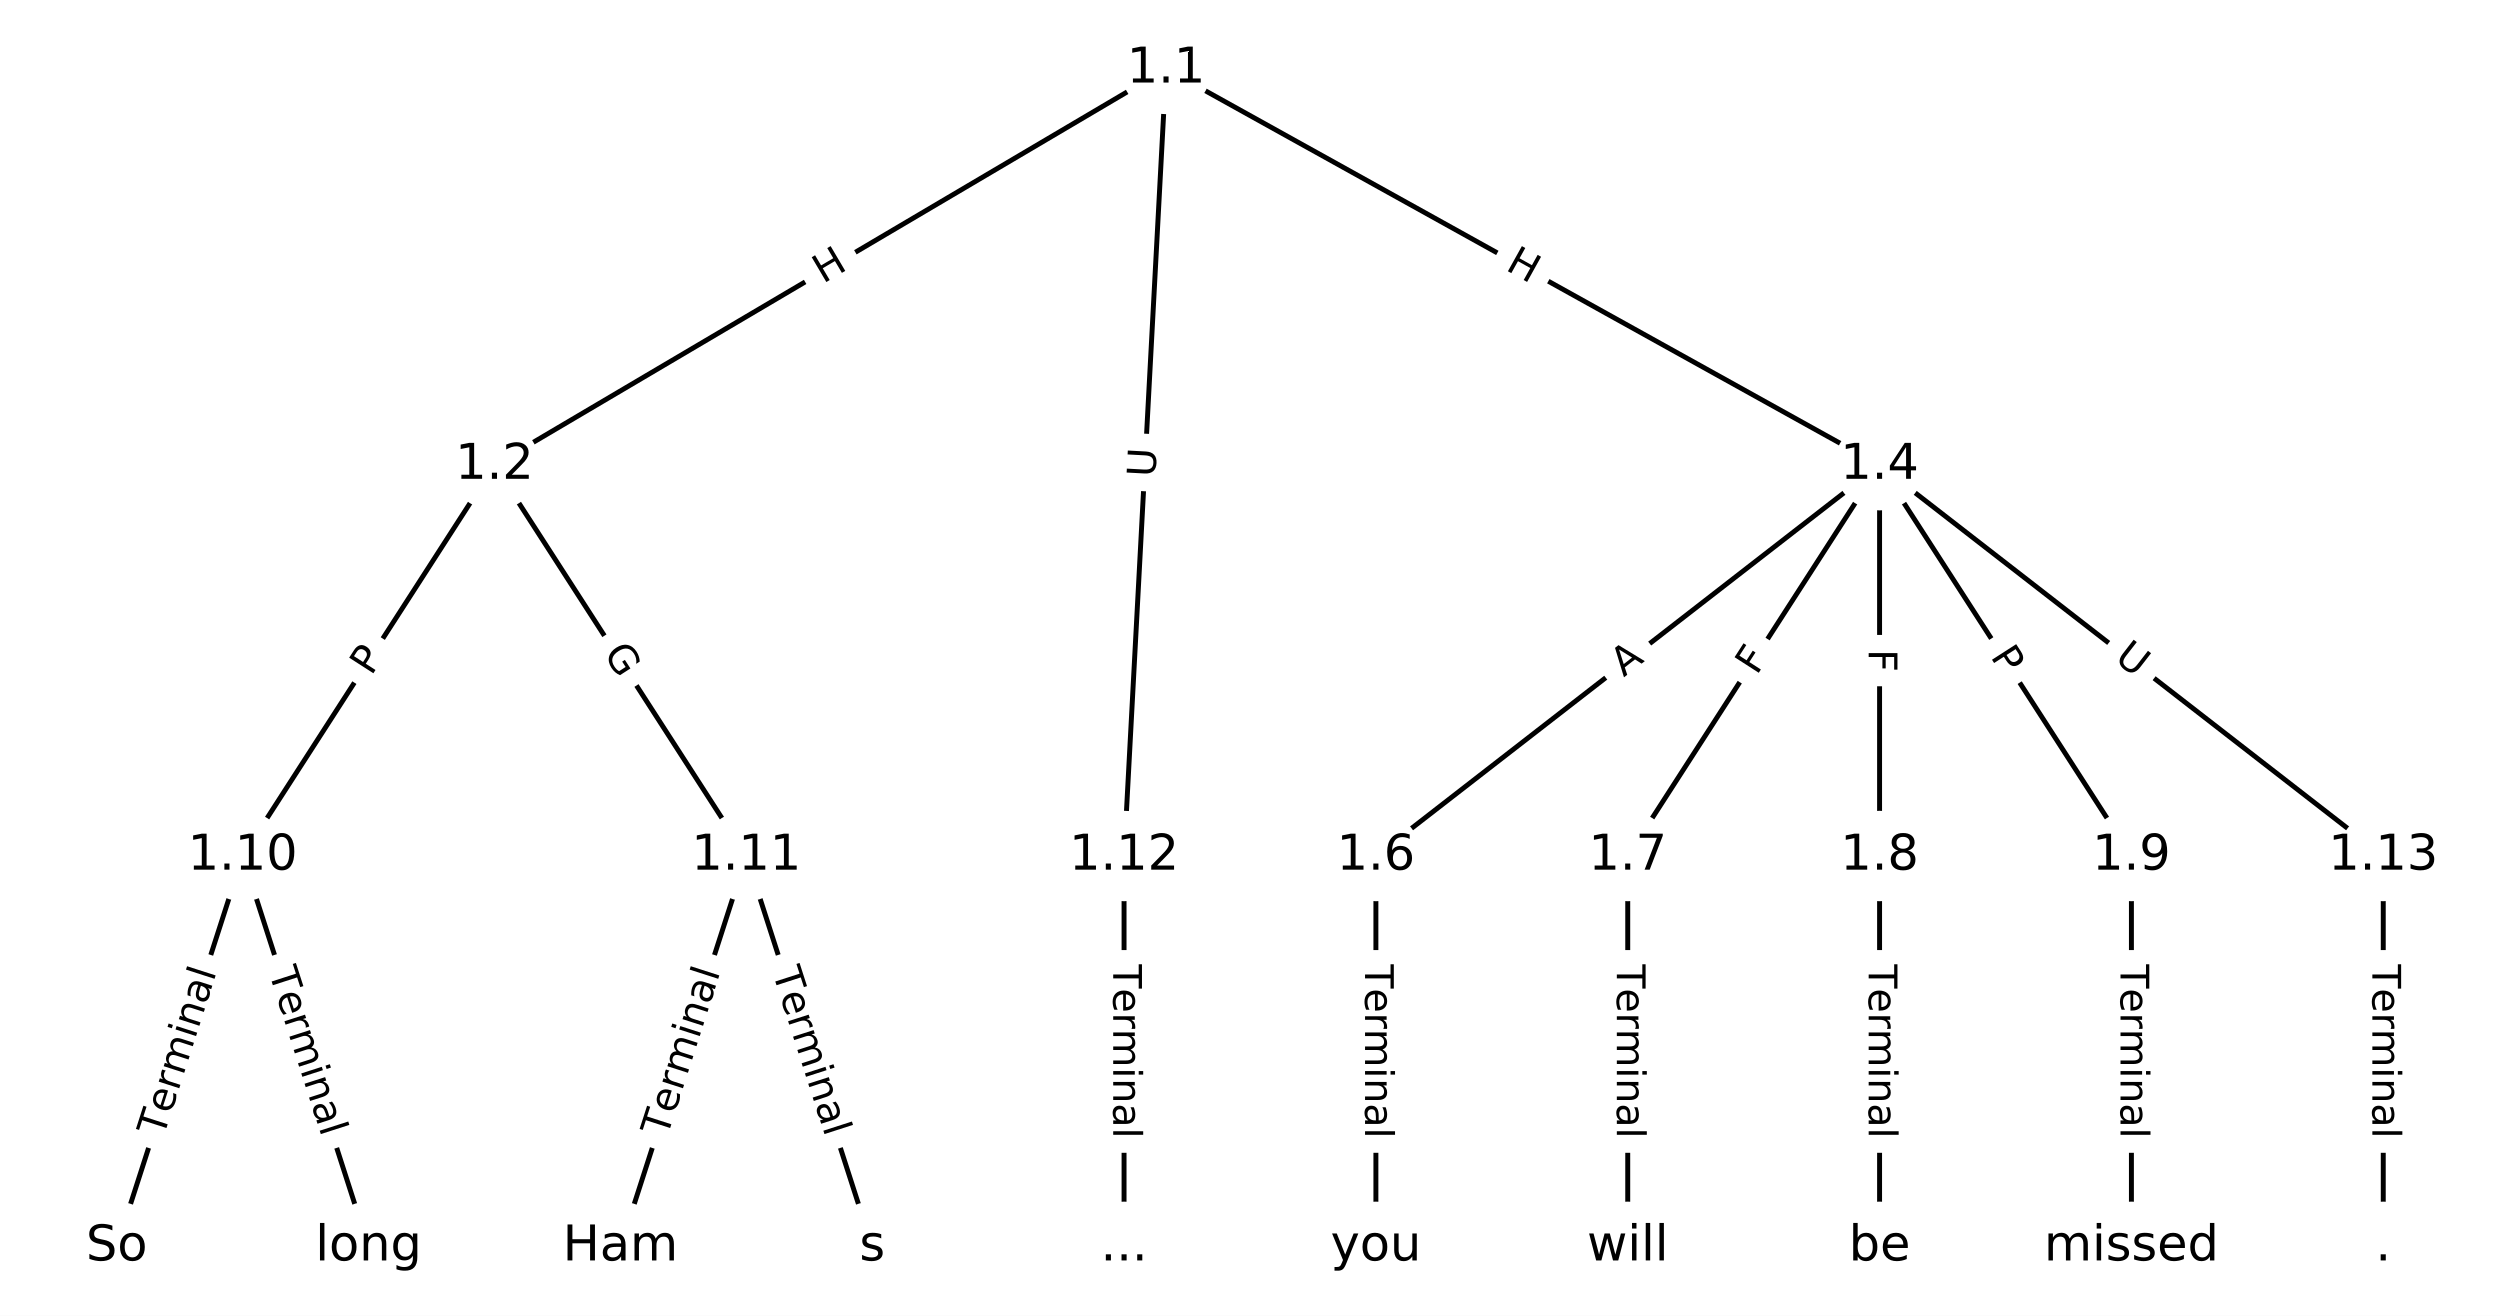
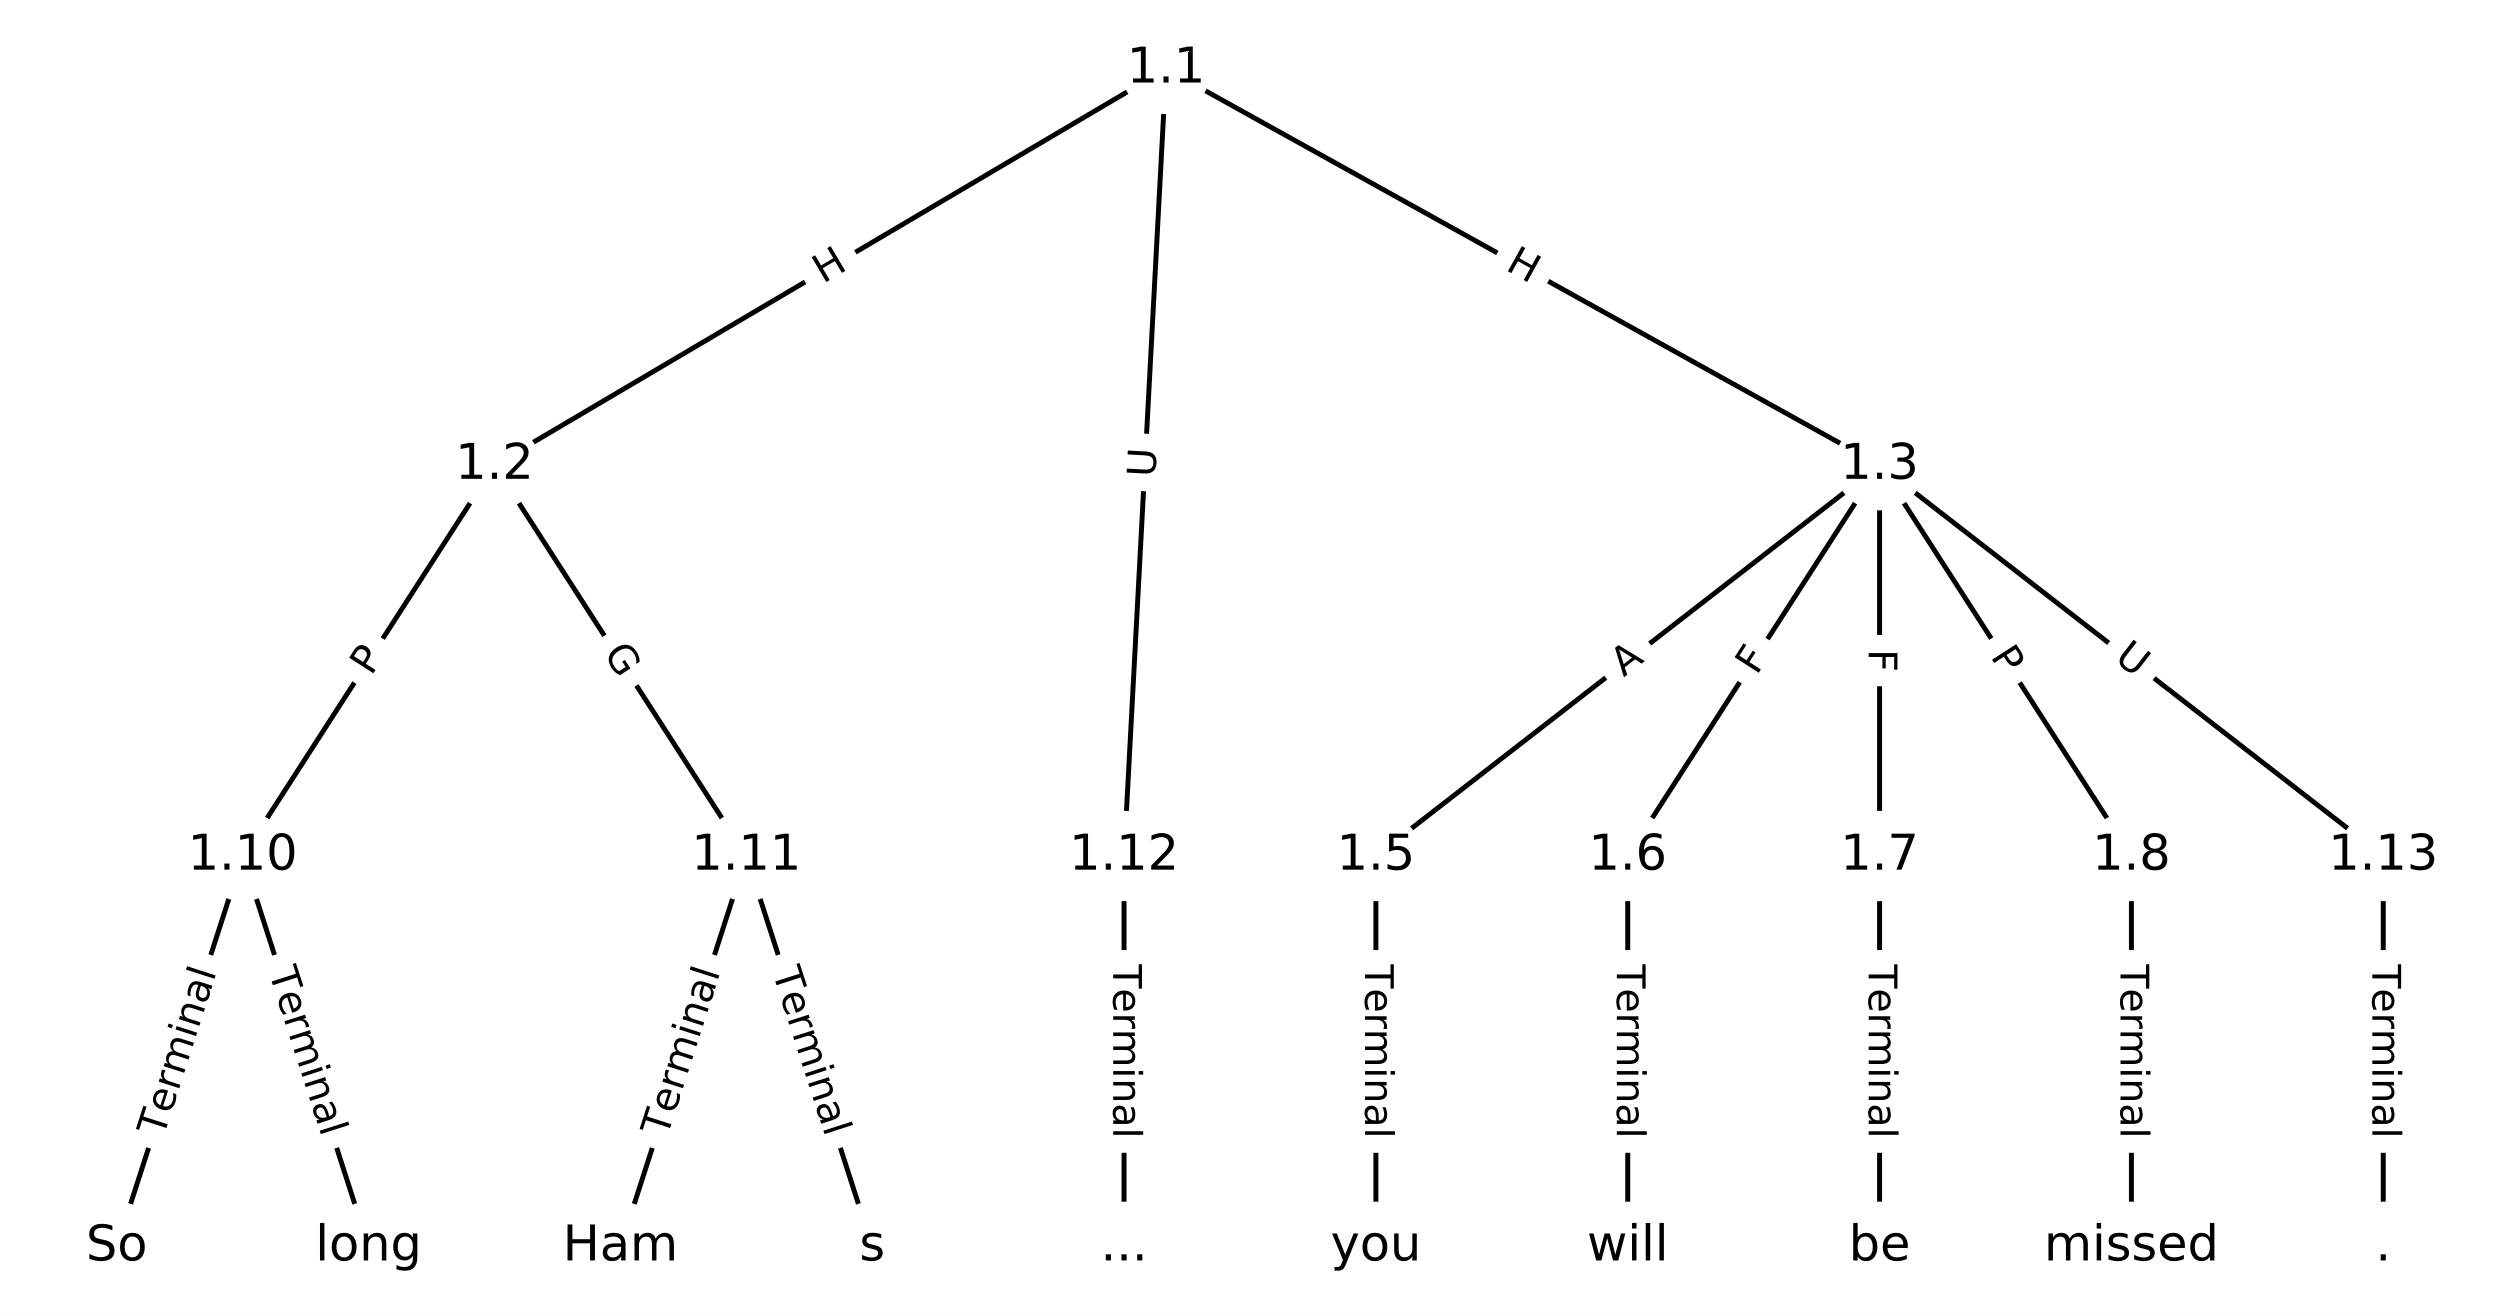
<svg xmlns="http://www.w3.org/2000/svg" xmlns:xlink="http://www.w3.org/1999/xlink" width="506.67pt" height="266.67pt" version="1.1" viewBox="0 0 506.67 266.67">
  <defs>
    <style type="text/css">*{stroke-linecap:butt;stroke-linejoin:round;}</style>
  </defs>
  <path d="m0 266.67h506.67v-266.67h-506.67z" fill="#fff" />
  <g fill="none" stroke="#000">
    <path d="m236.32 13.973-136.1 80.308" clip-path="url(#a)" />
    <path d="m236.32 13.973 144.61 80.308" clip-path="url(#a)" />
    <path d="m236.32 13.973-8.507 159.51" clip-path="url(#a)" />
    <path d="m100.22 94.281-51.039 79.206" clip-path="url(#a)" />
    <path d="m100.22 94.281 51.039 79.206" clip-path="url(#a)" />
    <path d="m380.93 94.281-102.08 79.206" clip-path="url(#a)" />
    <path d="m380.93 94.281-51.039 79.206" clip-path="url(#a)" />
    <path d="m380.93 94.281v79.206" clip-path="url(#a)" />
    <path d="m380.93 94.281 51.039 79.206" clip-path="url(#a)" />
    <path d="m380.93 94.281 102.08 79.206" clip-path="url(#a)" />
    <path d="m278.85 173.49v79.206" clip-path="url(#a)" />
    <path d="m329.89 173.49v79.206" clip-path="url(#a)" />
    <path d="m380.93 173.49v79.206" clip-path="url(#a)" />
    <path d="m431.97 173.49v79.206" clip-path="url(#a)" />
    <path d="m49.178 173.49-25.519 79.206" clip-path="url(#a)" />
    <path d="m49.178 173.49 25.519 79.206" clip-path="url(#a)" />
    <path d="m151.26 173.49-25.519 79.206" clip-path="url(#a)" />
    <path d="m151.26 173.49 25.519 79.206" clip-path="url(#a)" />
    <path d="m227.81 173.49v79.206" clip-path="url(#a)" />
    <path d="m483.01 173.49v79.206" clip-path="url(#a)" />
  </g>
  <path d="m168.86 61.057 5.181-3.057q2.067-1.22 0.847-3.287l-3.935-6.668q-1.22-2.067-3.287-0.847l-5.181 3.057q-2.067 1.22-0.847 3.287l3.935 6.668q1.22 2.067 3.287 0.847z" clip-path="url(#a)" fill="#fff" stroke="#fff" />
  <g clip-path="url(#a)">
    <defs>
      <path id="m" d="m9.812 72.906h9.859v-29.891h35.844v29.891h9.859v-72.906h-9.859v34.719h-35.844v-34.719h-9.859z" />
    </defs>
    <g transform="translate(166.8 57.557) rotate(-30.543) scale(.08 -.08)">
      <use xlink:href="#m" />
    </g>
  </g>
  <path d="m302.95 58.149 5.26 2.921q2.098 1.165 3.263-0.933l3.759-6.769q1.165-2.098-0.933-3.263l-5.26-2.921q-2.098-1.165-3.263 0.933l-3.759 6.769q-1.165 2.098 0.933 3.263z" clip-path="url(#a)" fill="#fff" stroke="#fff" />
  <g clip-path="url(#a)">
    <g transform="translate(304.92 54.597) rotate(29.045) scale(.08 -.08)">
      <use xlink:href="#m" />
    </g>
  </g>
  <path d="m238.17 96.988 0.312-5.847q0.128-2.397-2.269-2.524l-7.731-0.412q-2.397-0.128-2.524 2.269l-0.312 5.847q-0.128 2.397 2.269 2.524l7.731 0.412q2.397 0.128 2.524-2.269z" clip-path="url(#a)" fill="#fff" stroke="#fff" />
  <g clip-path="url(#a)">
    <defs>
      <path id="p" d="m8.688 72.906h9.922v-44.297q0-11.719 4.234-16.875 4.25-5.141 13.781-5.141 9.469 0 13.719 5.141 4.25 5.156 4.25 16.875v44.297h9.906v-45.516q0-14.25-7.062-21.531-7.047-7.281-20.812-7.281-13.828 0-20.891 7.281-7.047 7.281-7.047 21.531z" />
    </defs>
    <g transform="translate(234.12 96.771) rotate(-86.947) scale(.08 -.08)">
      <use xlink:href="#p" />
    </g>
  </g>
  <path d="m78.662 139.31 2.613-4.055q1.3-2.017-0.717-3.317l-6.508-4.194q-2.017-1.3-3.317 0.717l-2.613 4.055q-1.3 2.017 0.717 3.317l6.508 4.194q2.017 1.3 3.317-0.717z" clip-path="url(#a)" fill="#fff" stroke="#fff" />
  <g clip-path="url(#a)">
    <defs>
      <path id="q" d="m19.672 64.797v-27.391h12.406q6.891 0 10.641 3.562 3.766 3.562 3.766 10.156 0 6.547-3.766 10.109-3.75 3.562-10.641 3.562zm-9.859 8.109h22.266q12.266 0 18.531-5.547 6.281-5.547 6.281-16.234 0-10.797-6.281-16.312-6.266-5.516-18.531-5.516h-12.406v-29.297h-9.859z" />
    </defs>
    <g transform="translate(75.246 137.11) rotate(-57.203) scale(.08 -.08)">
      <use xlink:href="#q" />
    </g>
  </g>
  <path d="m118.79 134.68 3.358 5.211q1.3 2.017 3.317 0.717l6.508-4.194q2.017-1.3 0.717-3.317l-3.358-5.211q-1.3-2.017-3.317-0.717l-6.508 4.194q-2.017 1.3-0.717 3.317z" clip-path="url(#a)" fill="#fff" stroke="#fff" />
  <g clip-path="url(#a)">
    <defs>
-       <path id="v" d="m59.516 10.406v19.578h-16.109v8.109h25.875v-31.312q-5.703-4.047-12.594-6.125-6.875-2.078-14.688-2.078-17.094 0-26.75 9.984-9.641 10-9.641 27.812 0 17.875 9.641 27.859 9.656 9.984 26.75 9.984 7.125 0 13.547-1.766 6.422-1.75 11.844-5.172v-10.5q-5.469 4.641-11.625 6.984t-12.938 2.344q-13.391 0-20.109-7.469-6.703-7.469-6.703-22.266 0-14.75 6.703-22.219 6.719-7.469 20.109-7.469 5.219 0 9.312 0.906 4.109 0.906 7.375 2.812z" />
+       <path id="w" d="m59.516 10.406v19.578h-16.109v8.109h25.875v-31.312q-5.703-4.047-12.594-6.125-6.875-2.078-14.688-2.078-17.094 0-26.75 9.984-9.641 10-9.641 27.812 0 17.875 9.641 27.859 9.656 9.984 26.75 9.984 7.125 0 13.547-1.766 6.422-1.75 11.844-5.172v-10.5q-5.469 4.641-11.625 6.984t-12.938 2.344q-13.391 0-20.109-7.469-6.703-7.469-6.703-22.266 0-14.75 6.703-22.219 6.719-7.469 20.109-7.469 5.219 0 9.312 0.906 4.109 0.906 7.375 2.812z" />
    </defs>
    <g transform="translate(122.2 132.47) rotate(57.203) scale(.08 -.08)">
-       <use xlink:href="#v" />
+       <use xlink:href="#w" />
    </g>
  </g>
  <path d="m331.57 140.52 4.324-3.355q1.896-1.471 0.425-3.367l-4.746-6.117q-1.471-1.896-3.367-0.425l-4.324 3.355q-1.896 1.471-0.425 3.367l4.746 6.117q1.471 1.896 3.367 0.425z" clip-path="url(#a)" fill="#fff" stroke="#fff" />
  <g clip-path="url(#a)">
    <defs>
-       <path id="w" d="m34.188 63.188-13.391-36.281h26.812zm-5.578 9.719h11.188l27.781-72.906h-10.25l-6.641 18.703h-32.859l-6.641-18.703h-10.406z" />
+       <path id="x" d="m34.188 63.188-13.391-36.281h26.812zm-5.578 9.719h11.188l27.781-72.906h-10.25l-6.641 18.703h-32.859l-6.641-18.703h-10.406z" />
    </defs>
    <g transform="translate(329.08 137.31) rotate(-37.809) scale(.08 -.08)">
-       <use xlink:href="#w" />
+       <use xlink:href="#x" />
    </g>
  </g>
  <path d="m359.44 139.22 2.492-3.868q1.3-2.017-0.717-3.317l-6.508-4.194q-2.017-1.3-3.317 0.717l-2.492 3.868q-1.3 2.017 0.717 3.317l6.508 4.194q2.017 1.3 3.317-0.717z" clip-path="url(#a)" fill="#fff" stroke="#fff" />
  <g clip-path="url(#a)">
    <defs>
      <path id="r" d="m9.812 72.906h41.891v-8.312h-32.031v-21.484h28.906v-8.297h-28.906v-34.812h-9.859z" />
    </defs>
    <g transform="translate(356.02 137.01) rotate(-57.203) scale(.08 -.08)">
      <use xlink:href="#r" />
    </g>
  </g>
  <path d="m374.66 131.58v4.601q0 2.4 2.4 2.4h7.742q2.4 0 2.4-2.4v-4.601q0-2.4-2.4-2.4h-7.742q-2.4 0-2.4 2.4z" clip-path="url(#a)" fill="#fff" stroke="#fff" />
  <g clip-path="url(#a)">
    <g transform="translate(378.72 131.58) rotate(90) scale(.08 -.08)">
      <use xlink:href="#r" />
    </g>
  </g>
  <path d="m399.87 135.25 2.613 4.055q1.3 2.017 3.317 0.717l6.508-4.194q2.017-1.3 0.717-3.317l-2.613-4.055q-1.3-2.017-3.317-0.717l-6.508 4.194q-2.017 1.3-0.717 3.317z" clip-path="url(#a)" fill="#fff" stroke="#fff" />
  <g clip-path="url(#a)">
    <g transform="translate(403.29 133.05) rotate(57.203) scale(.08 -.08)">
      <use xlink:href="#q" />
    </g>
  </g>
  <path d="m425.81 137.04 4.626 3.589q1.896 1.471 3.367-0.425l4.746-6.117q1.471-1.896-0.425-3.367l-4.626-3.589q-1.896-1.471-3.367 0.425l-4.746 6.117q-1.471 1.896 0.425 3.367z" clip-path="url(#a)" fill="#fff" stroke="#fff" />
  <g clip-path="url(#a)">
    <g transform="translate(428.3 133.83) rotate(37.809) scale(.08 -.08)">
      <use xlink:href="#p" />
    </g>
  </g>
  <path d="m272.58 195.45v35.285q0 2.4 2.4 2.4h7.742q2.4 0 2.4-2.4v-35.285q0-2.4-2.4-2.4h-7.742q-2.4 0-2.4 2.4z" clip-path="url(#a)" fill="#fff" stroke="#fff" />
  <g clip-path="url(#a)">
    <defs>
      <path id="k" d="m-0.297 72.906h61.672v-8.312h-25.875v-64.594h-9.906v64.594h-25.891z" />
      <path id="h" d="m56.203 29.594v-4.391h-41.312q0.594-9.281 5.594-14.141t13.938-4.859q5.172 0 10.031 1.266t9.656 3.812v-8.5q-4.844-2.047-9.922-3.125t-10.297-1.078q-13.094 0-20.734 7.609-7.641 7.625-7.641 20.625 0 13.422 7.25 21.297 7.25 7.891 19.562 7.891 11.031 0 17.453-7.109 6.422-7.094 6.422-19.297zm-8.984 2.641q-0.094 7.359-4.125 11.75-4.031 4.406-10.672 4.406-7.516 0-12.031-4.25t-5.203-11.969z" />
      <path id="l" d="m41.109 46.297q-1.516 0.875-3.297 1.281-1.781 0.422-3.922 0.422-7.625 0-11.703-4.953t-4.078-14.234v-28.812h-9.031v54.688h9.031v-8.5q2.844 4.984 7.375 7.391 4.547 2.422 11.047 2.422 0.922 0 2.047-0.125 1.125-0.109 2.484-0.359z" />
      <path id="f" d="m52 44.188q3.375 6.062 8.062 8.938t11.031 2.875q8.547 0 13.188-5.984 4.641-5.969 4.641-17v-33.016h-9.031v32.719q0 7.859-2.797 11.656-2.781 3.812-8.484 3.812-6.984 0-11.047-4.641-4.047-4.625-4.047-12.641v-30.906h-9.031v32.719q0 7.906-2.781 11.688t-8.594 3.781q-6.891 0-10.953-4.656-4.047-4.656-4.047-12.625v-30.906h-9.031v54.688h9.031v-8.5q3.078 5.031 7.375 7.422t10.203 2.391q5.969 0 10.141-3.031 4.172-3.016 6.172-8.781z" />
      <path id="g" d="m9.422 54.688h8.984v-54.688h-8.984zm0 21.297h8.984v-11.391h-8.984z" />
      <path id="j" d="m54.891 33.016v-33.016h-8.984v32.719q0 7.766-3.031 11.609-3.031 3.859-9.078 3.859-7.281 0-11.484-4.641-4.203-4.625-4.203-12.641v-30.906h-9.031v54.688h9.031v-8.5q3.234 4.938 7.594 7.375 4.375 2.438 10.094 2.438 9.422 0 14.25-5.828 4.844-5.828 4.844-17.156z" />
      <path id="i" d="m34.281 27.484q-10.891 0-15.094-2.484t-4.203-8.5q0-4.781 3.156-7.594 3.156-2.797 8.562-2.797 7.484 0 12 5.297t4.516 14.078v2zm17.922 3.719v-31.203h-8.984v8.297q-3.078-4.969-7.672-7.344t-11.234-2.375q-8.391 0-13.359 4.719-4.953 4.719-4.953 12.625 0 9.219 6.172 13.906 6.188 4.688 18.438 4.688h12.609v0.891q0 6.203-4.078 9.594t-11.453 3.391q-4.688 0-9.141-1.125-4.438-1.125-8.531-3.375v8.312q4.922 1.906 9.562 2.844 4.641 0.953 9.031 0.953 11.875 0 17.734-6.156 5.859-6.141 5.859-18.641z" />
      <path id="e" d="m9.422 75.984h8.984v-75.984h-8.984z" />
    </defs>
    <g transform="translate(276.65 195.45) rotate(90) scale(.08 -.08)">
      <use xlink:href="#k" />
      <use x="60.818" xlink:href="#h" />
      <use x="122.342" xlink:href="#l" />
      <use x="163.439" xlink:href="#f" />
      <use x="260.852" xlink:href="#g" />
      <use x="288.635" xlink:href="#j" />
      <use x="352.014" xlink:href="#i" />
      <use x="413.293" xlink:href="#e" />
    </g>
  </g>
  <path d="m323.62 195.45v35.285q0 2.4 2.4 2.4h7.742q2.4 0 2.4-2.4v-35.285q0-2.4-2.4-2.4h-7.742q-2.4 0-2.4 2.4z" clip-path="url(#a)" fill="#fff" stroke="#fff" />
  <g clip-path="url(#a)">
    <g transform="translate(327.68 195.45) rotate(90) scale(.08 -.08)">
      <use xlink:href="#k" />
      <use x="60.818" xlink:href="#h" />
      <use x="122.342" xlink:href="#l" />
      <use x="163.439" xlink:href="#f" />
      <use x="260.852" xlink:href="#g" />
      <use x="288.635" xlink:href="#j" />
      <use x="352.014" xlink:href="#i" />
      <use x="413.293" xlink:href="#e" />
    </g>
  </g>
  <path d="m374.66 195.45v35.285q0 2.4 2.4 2.4h7.742q2.4 0 2.4-2.4v-35.285q0-2.4-2.4-2.4h-7.742q-2.4 0-2.4 2.4z" clip-path="url(#a)" fill="#fff" stroke="#fff" />
  <g clip-path="url(#a)">
    <g transform="translate(378.72 195.45) rotate(90) scale(.08 -.08)">
      <use xlink:href="#k" />
      <use x="60.818" xlink:href="#h" />
      <use x="122.342" xlink:href="#l" />
      <use x="163.439" xlink:href="#f" />
      <use x="260.852" xlink:href="#g" />
      <use x="288.635" xlink:href="#j" />
      <use x="352.014" xlink:href="#i" />
      <use x="413.293" xlink:href="#e" />
    </g>
  </g>
  <path d="m425.7 195.45v35.285q0 2.4 2.4 2.4h7.742q2.4 0 2.4-2.4v-35.285q0-2.4-2.4-2.4h-7.742q-2.4 0-2.4 2.4z" clip-path="url(#a)" fill="#fff" stroke="#fff" />
  <g clip-path="url(#a)">
    <g transform="translate(429.76 195.45) rotate(90) scale(.08 -.08)">
      <use xlink:href="#k" />
      <use x="60.818" xlink:href="#h" />
      <use x="122.342" xlink:href="#l" />
      <use x="163.439" xlink:href="#f" />
      <use x="260.852" xlink:href="#g" />
      <use x="288.635" xlink:href="#j" />
      <use x="352.014" xlink:href="#i" />
      <use x="413.293" xlink:href="#e" />
    </g>
  </g>
  <path d="m36.977 231.81 10.821-33.585q0.736-2.284-1.548-3.02l-7.369-2.374q-2.284-0.736-3.02 1.548l-10.821 33.585q-0.736 2.284 1.548 3.02l7.369 2.374q2.284 0.736 3.02-1.548z" clip-path="url(#a)" fill="#fff" stroke="#fff" />
  <g clip-path="url(#a)">
    <g transform="translate(33.109 230.56) rotate(-72.142) scale(.08 -.08)">
      <use xlink:href="#k" />
      <use x="60.818" xlink:href="#h" />
      <use x="122.342" xlink:href="#l" />
      <use x="163.439" xlink:href="#f" />
      <use x="260.852" xlink:href="#g" />
      <use x="288.635" xlink:href="#j" />
      <use x="352.014" xlink:href="#i" />
      <use x="413.293" xlink:href="#e" />
    </g>
  </g>
  <path d="m50.558 198.22 10.821 33.585q0.736 2.284 3.02 1.548l7.369-2.374q2.284-0.736 1.548-3.02l-10.821-33.585q-0.736-2.284-3.02-1.548l-7.369 2.374q-2.284 0.736-1.548 3.02z" clip-path="url(#a)" fill="#fff" stroke="#fff" />
  <g clip-path="url(#a)">
    <g transform="translate(54.426 196.97) rotate(72.142) scale(.08 -.08)">
      <use xlink:href="#k" />
      <use x="60.818" xlink:href="#h" />
      <use x="122.342" xlink:href="#l" />
      <use x="163.439" xlink:href="#f" />
      <use x="260.852" xlink:href="#g" />
      <use x="288.635" xlink:href="#j" />
      <use x="352.014" xlink:href="#i" />
      <use x="413.293" xlink:href="#e" />
    </g>
  </g>
  <path d="m139.05 231.81 10.821-33.585q0.736-2.284-1.548-3.02l-7.369-2.374q-2.284-0.736-3.02 1.548l-10.821 33.585q-0.736 2.284 1.548 3.02l7.369 2.374q2.284 0.736 3.02-1.548z" clip-path="url(#a)" fill="#fff" stroke="#fff" />
  <g clip-path="url(#a)">
    <g transform="translate(135.19 230.56) rotate(-72.142) scale(.08 -.08)">
      <use xlink:href="#k" />
      <use x="60.818" xlink:href="#h" />
      <use x="122.342" xlink:href="#l" />
      <use x="163.439" xlink:href="#f" />
      <use x="260.852" xlink:href="#g" />
      <use x="288.635" xlink:href="#j" />
      <use x="352.014" xlink:href="#i" />
      <use x="413.293" xlink:href="#e" />
    </g>
  </g>
  <path d="m152.64 198.22 10.821 33.585q0.736 2.284 3.02 1.548l7.369-2.374q2.284-0.736 1.548-3.02l-10.821-33.585q-0.736-2.284-3.02-1.548l-7.369 2.374q-2.284 0.736-1.548 3.02z" clip-path="url(#a)" fill="#fff" stroke="#fff" />
  <g clip-path="url(#a)">
    <g transform="translate(156.5 196.97) rotate(72.142) scale(.08 -.08)">
      <use xlink:href="#k" />
      <use x="60.818" xlink:href="#h" />
      <use x="122.342" xlink:href="#l" />
      <use x="163.439" xlink:href="#f" />
      <use x="260.852" xlink:href="#g" />
      <use x="288.635" xlink:href="#j" />
      <use x="352.014" xlink:href="#i" />
      <use x="413.293" xlink:href="#e" />
    </g>
  </g>
  <path d="m221.54 195.45v35.285q0 2.4 2.4 2.4h7.742q2.4 0 2.4-2.4v-35.285q0-2.4-2.4-2.4h-7.742q-2.4 0-2.4 2.4z" clip-path="url(#a)" fill="#fff" stroke="#fff" />
  <g clip-path="url(#a)">
    <g transform="translate(225.61 195.45) rotate(90) scale(.08 -.08)">
      <use xlink:href="#k" />
      <use x="60.818" xlink:href="#h" />
      <use x="122.342" xlink:href="#l" />
      <use x="163.439" xlink:href="#f" />
      <use x="260.852" xlink:href="#g" />
      <use x="288.635" xlink:href="#j" />
      <use x="352.014" xlink:href="#i" />
      <use x="413.293" xlink:href="#e" />
    </g>
  </g>
  <path d="m476.74 195.45v35.285q0 2.4 2.4 2.4h7.742q2.4 0 2.4-2.4v-35.285q0-2.4-2.4-2.4h-7.742q-2.4 0-2.4 2.4z" clip-path="url(#a)" fill="#fff" stroke="#fff" />
  <g clip-path="url(#a)">
    <g transform="translate(480.8 195.45) rotate(90) scale(.08 -.08)">
      <use xlink:href="#k" />
      <use x="60.818" xlink:href="#h" />
      <use x="122.342" xlink:href="#l" />
      <use x="163.439" xlink:href="#f" />
      <use x="260.852" xlink:href="#g" />
      <use x="288.635" xlink:href="#j" />
      <use x="352.014" xlink:href="#i" />
      <use x="413.293" xlink:href="#e" />
    </g>
  </g>
  <defs>
    <path id="b" d="m0 8.66c2.297 0 4.5-0.912 6.124-2.537 1.624-1.624 2.537-3.827 2.537-6.124s-0.912-4.5-2.537-6.124c-1.624-1.624-3.827-2.537-6.124-2.537s-4.5 0.912-6.124 2.537c-1.624 1.624-2.537 3.827-2.537 6.124s0.912 4.5 2.537 6.124c1.624 1.624 3.827 2.537 6.124 2.537z" />
  </defs>
  <g clip-path="url(#a)">
    <use x="23.658" y="252.693" fill="#ffffff" stroke="#ffffff" xlink:href="#b" />
  </g>
  <g clip-path="url(#a)">
    <use x="74.697" y="252.693" fill="#ffffff" stroke="#ffffff" xlink:href="#b" />
  </g>
  <g clip-path="url(#a)">
    <use x="125.736" y="252.693" fill="#ffffff" stroke="#ffffff" xlink:href="#b" />
  </g>
  <g clip-path="url(#a)">
    <use x="176.775" y="252.693" fill="#ffffff" stroke="#ffffff" xlink:href="#b" />
  </g>
  <g clip-path="url(#a)">
    <use x="227.814" y="252.693" fill="#ffffff" stroke="#ffffff" xlink:href="#b" />
  </g>
  <g clip-path="url(#a)">
    <use x="278.853" y="252.693" fill="#ffffff" stroke="#ffffff" xlink:href="#b" />
  </g>
  <g clip-path="url(#a)">
    <use x="329.892" y="252.693" fill="#ffffff" stroke="#ffffff" xlink:href="#b" />
  </g>
  <g clip-path="url(#a)">
    <use x="380.931" y="252.693" fill="#ffffff" stroke="#ffffff" xlink:href="#b" />
  </g>
  <g clip-path="url(#a)">
    <use x="431.969" y="252.693" fill="#ffffff" stroke="#ffffff" xlink:href="#b" />
  </g>
  <g clip-path="url(#a)">
    <use x="483.008" y="252.693" fill="#ffffff" stroke="#ffffff" xlink:href="#b" />
  </g>
  <g clip-path="url(#a)">
    <use x="236.32" y="13.973" fill="#ffffff" stroke="#ffffff" xlink:href="#b" />
  </g>
  <g clip-path="url(#a)">
    <use x="100.217" y="94.281" fill="#ffffff" stroke="#ffffff" xlink:href="#b" />
  </g>
  <g clip-path="url(#a)">
    <use x="380.931" y="94.281" fill="#ffffff" stroke="#ffffff" xlink:href="#b" />
  </g>
  <g clip-path="url(#a)">
    <use x="278.853" y="173.487" fill="#ffffff" stroke="#ffffff" xlink:href="#b" />
  </g>
  <g clip-path="url(#a)">
    <use x="329.892" y="173.487" fill="#ffffff" stroke="#ffffff" xlink:href="#b" />
  </g>
  <g clip-path="url(#a)">
    <use x="380.931" y="173.487" fill="#ffffff" stroke="#ffffff" xlink:href="#b" />
  </g>
  <g clip-path="url(#a)">
    <use x="431.969" y="173.487" fill="#ffffff" stroke="#ffffff" xlink:href="#b" />
  </g>
  <g clip-path="url(#a)">
    <use x="49.178" y="173.487" fill="#ffffff" stroke="#ffffff" xlink:href="#b" />
  </g>
  <g clip-path="url(#a)">
    <use x="151.256" y="173.487" fill="#ffffff" stroke="#ffffff" xlink:href="#b" />
  </g>
  <g clip-path="url(#a)">
    <use x="227.814" y="173.487" fill="#ffffff" stroke="#ffffff" xlink:href="#b" />
  </g>
  <g clip-path="url(#a)">
    <use x="483.008" y="173.487" fill="#ffffff" stroke="#ffffff" xlink:href="#b" />
  </g>
  <g clip-path="url(#a)">
    <defs>
-       <path id="u" d="m53.516 70.516v-9.625q-5.609 2.688-10.594 4-4.984 1.328-9.625 1.328-8.047 0-12.422-3.125t-4.375-8.891q0-4.844 2.906-7.312 2.906-2.453 11.016-3.969l5.953-1.219q11.031-2.109 16.281-7.406t5.25-14.172q0-10.609-7.109-16.078-7.094-5.469-20.812-5.469-5.172 0-11.016 1.172-5.828 1.172-12.078 3.469v10.156q6-3.359 11.766-5.078 5.766-1.703 11.328-1.703 8.438 0 13.031 3.312 4.594 3.328 4.594 9.484 0 5.359-3.297 8.391t-10.812 4.547l-6.016 1.172q-11.031 2.188-15.969 6.875-4.922 4.688-4.922 13.047 0 9.672 6.812 15.234t18.766 5.562q5.141 0 10.453-0.938 5.328-0.922 10.891-2.766z" />
+       <path id="v" d="m53.516 70.516v-9.625q-5.609 2.688-10.594 4-4.984 1.328-9.625 1.328-8.047 0-12.422-3.125t-4.375-8.891q0-4.844 2.906-7.312 2.906-2.453 11.016-3.969l5.953-1.219q11.031-2.109 16.281-7.406t5.25-14.172q0-10.609-7.109-16.078-7.094-5.469-20.812-5.469-5.172 0-11.016 1.172-5.828 1.172-12.078 3.469v10.156q6-3.359 11.766-5.078 5.766-1.703 11.328-1.703 8.438 0 13.031 3.312 4.594 3.328 4.594 9.484 0 5.359-3.297 8.391t-10.812 4.547l-6.016 1.172q-11.031 2.188-15.969 6.875-4.922 4.688-4.922 13.047 0 9.672 6.812 15.234t18.766 5.562q5.141 0 10.453-0.938 5.328-0.922 10.891-2.766z" />
      <path id="o" d="m30.609 48.391q-7.219 0-11.422-5.641t-4.203-15.453 4.172-15.453q4.188-5.641 11.453-5.641 7.188 0 11.375 5.656 4.203 5.672 4.203 15.438 0 9.719-4.203 15.406-4.188 5.688-11.375 5.688zm0 7.609q11.719 0 18.406-7.625 6.703-7.609 6.703-21.078 0-13.422-6.703-21.078-6.688-7.641-18.406-7.641-11.766 0-18.438 7.641-6.656 7.656-6.656 21.078 0 13.469 6.656 21.078 6.672 7.625 18.438 7.625z" />
    </defs>
    <g transform="translate(17.425 255.45) scale(.1 -.1)">
-       <use xlink:href="#u" />
+       <use xlink:href="#v" />
      <use x="63.477" xlink:href="#o" />
    </g>
  </g>
  <g clip-path="url(#a)">
    <defs>
-       <path id="ah" d="m45.406 27.984q0 9.766-4.031 15.125-4.016 5.375-11.297 5.375-7.219 0-11.25-5.375-4.031-5.359-4.031-15.125 0-9.719 4.031-15.094t11.25-5.375q7.281 0 11.297 5.375 4.031 5.375 4.031 15.094zm8.984-21.203q0-13.953-6.203-20.766-6.188-6.812-18.984-6.812-4.734 0-8.938 0.703t-8.156 2.172v8.734q3.953-2.141 7.812-3.156 3.859-1.031 7.859-1.031 8.844 0 13.234 4.609t4.391 13.938v4.453q-2.781-4.844-7.125-7.234t-10.406-2.391q-10.047 0-16.203 7.656-6.156 7.672-6.156 20.328 0 12.688 6.156 20.344 6.156 7.672 16.203 7.672 6.062 0 10.406-2.391t7.125-7.219v8.297h8.984z" />
+       <path id="ag" d="m45.406 27.984q0 9.766-4.031 15.125-4.016 5.375-11.297 5.375-7.219 0-11.25-5.375-4.031-5.359-4.031-15.125 0-9.719 4.031-15.094t11.25-5.375q7.281 0 11.297 5.375 4.031 5.375 4.031 15.094zm8.984-21.203q0-13.953-6.203-20.766-6.188-6.812-18.984-6.812-4.734 0-8.938 0.703t-8.156 2.172v8.734q3.953-2.141 7.812-3.156 3.859-1.031 7.859-1.031 8.844 0 13.234 4.609t4.391 13.938v4.453q-2.781-4.844-7.125-7.234t-10.406-2.391q-10.047 0-16.203 7.656-6.156 7.672-6.156 20.328 0 12.688 6.156 20.344 6.156 7.672 16.203 7.672 6.062 0 10.406-2.391t7.125-7.219v8.297h8.984z" />
    </defs>
    <g transform="translate(63.906 255.45) scale(.1 -.1)">
      <use xlink:href="#e" />
      <use x="27.783" xlink:href="#o" />
      <use x="88.965" xlink:href="#j" />
-       <use x="152.344" xlink:href="#ah" />
+       <use x="152.344" xlink:href="#ag" />
    </g>
  </g>
  <g clip-path="url(#a)">
    <g transform="translate(114.04 255.45) scale(.1 -.1)">
      <use xlink:href="#m" />
      <use x="75.195" xlink:href="#i" />
      <use x="136.475" xlink:href="#f" />
    </g>
  </g>
  <g clip-path="url(#a)">
    <defs>
      <path id="n" d="m44.281 53.078v-8.5q-3.797 1.953-7.906 2.922-4.094 0.984-8.5 0.984-6.688 0-10.031-2.047t-3.344-6.156q0-3.125 2.391-4.906t9.625-3.391l3.078-0.688q9.562-2.047 13.594-5.781t4.031-10.422q0-7.625-6.031-12.078-6.031-4.438-16.578-4.438-4.391 0-9.156 0.859t-10.031 2.562v9.281q4.984-2.594 9.812-3.891 4.828-1.281 9.578-1.281 6.344 0 9.75 2.172 3.422 2.172 3.422 6.125 0 3.656-2.469 5.609-2.453 1.953-10.812 3.766l-3.125 0.734q-8.344 1.75-12.062 5.391-3.703 3.641-3.703 9.984 0 7.719 5.469 11.906 5.469 4.203 15.531 4.203 4.969 0 9.359-0.734 4.406-0.719 8.109-2.188z" />
    </defs>
    <g transform="translate(174.17 255.45) scale(.1 -.1)">
      <use xlink:href="#n" />
    </g>
  </g>
  <g clip-path="url(#a)">
    <defs>
      <path id="d" d="m10.688 12.406h10.312v-12.406h-10.312z" />
    </defs>
    <g transform="translate(223.05 255.45) scale(.1 -.1)">
      <use xlink:href="#d" />
      <use x="31.787" xlink:href="#d" />
      <use x="63.574" xlink:href="#d" />
    </g>
  </g>
  <g clip-path="url(#a)">
    <defs>
-       <path id="ae" d="m32.172-5.078q-3.797-9.766-7.422-12.734-3.609-2.984-9.656-2.984h-7.188v7.516h5.281q3.703 0 5.75 1.766 2.062 1.75 4.547 8.297l1.609 4.094-22.109 53.812h9.516l17.094-42.766 17.094 42.766h9.516z" />
-       <path id="ag" d="m8.5 21.578v33.109h8.984v-32.766q0-7.766 3.016-11.656 3.031-3.875 9.094-3.875 7.266 0 11.484 4.641 4.234 4.641 4.234 12.656v31h8.984v-54.688h-8.984v8.406q-3.266-4.984-7.594-7.406-4.312-2.422-10.031-2.422-9.422 0-14.312 5.859-4.875 5.859-4.875 17.141z" />
+       <path id="ad" d="m32.172-5.078q-3.797-9.766-7.422-12.734-3.609-2.984-9.656-2.984h-7.188v7.516h5.281q3.703 0 5.75 1.766 2.062 1.75 4.547 8.297l1.609 4.094-22.109 53.812h9.516l17.094-42.766 17.094 42.766h9.516z" />
+       <path id="af" d="m8.5 21.578v33.109h8.984v-32.766q0-7.766 3.016-11.656 3.031-3.875 9.094-3.875 7.266 0 11.484 4.641 4.234 4.641 4.234 12.656v31h8.984v-54.688h-8.984v8.406q-3.266-4.984-7.594-7.406-4.312-2.422-10.031-2.422-9.422 0-14.312 5.859-4.875 5.859-4.875 17.141z" />
    </defs>
    <g transform="translate(269.67 255.45) scale(.1 -.1)">
+       <use xlink:href="#ad" />
+       <use x="59.18" xlink:href="#o" />
+       <use x="120.361" xlink:href="#af" />
+     </g>
+   </g>
+   <g clip-path="url(#a)">
+     <defs>
+       <path id="ae" d="m4.203 54.688h8.984l11.234-42.672 11.172 42.672h10.594l11.234-42.672 11.188 42.672h8.984l-14.312-54.688h-10.594l-11.766 44.828-11.812-44.828h-10.609z" />
+     </defs>
+     <g transform="translate(321.64 255.45) scale(.1 -.1)">
      <use xlink:href="#ae" />
-       <use x="59.18" xlink:href="#o" />
-       <use x="120.361" xlink:href="#ag" />
-     </g>
-   </g>
-   <g clip-path="url(#a)">
-     <defs>
-       <path id="af" d="m4.203 54.688h8.984l11.234-42.672 11.172 42.672h10.594l11.234-42.672 11.188 42.672h8.984l-14.312-54.688h-10.594l-11.766 44.828-11.812-44.828h-10.609z" />
-     </defs>
-     <g transform="translate(321.64 255.45) scale(.1 -.1)">
-       <use xlink:href="#af" />
      <use x="81.787" xlink:href="#g" />
      <use x="109.57" xlink:href="#e" />
      <use x="137.354" xlink:href="#e" />
    </g>
  </g>
  <g clip-path="url(#a)">
    <defs>
-       <path id="t" d="m48.688 27.297q0 9.906-4.078 15.547t-11.203 5.641q-7.141 0-11.219-5.641t-4.078-15.547 4.078-15.547 11.219-5.641q7.125 0 11.203 5.641t4.078 15.547zm-30.578 19.094q2.844 4.875 7.156 7.234 4.328 2.375 10.328 2.375 9.969 0 16.188-7.906 6.234-7.906 6.234-20.797t-6.234-20.812q-6.219-7.906-16.188-7.906-6 0-10.328 2.375-4.312 2.375-7.156 7.25v-8.203h-9.031v75.984h9.031z" />
+       <path id="u" d="m48.688 27.297q0 9.906-4.078 15.547t-11.203 5.641q-7.141 0-11.219-5.641t-4.078-15.547 4.078-15.547 11.219-5.641q7.125 0 11.203 5.641t4.078 15.547zm-30.578 19.094q2.844 4.875 7.156 7.234 4.328 2.375 10.328 2.375 9.969 0 16.188-7.906 6.234-7.906 6.234-20.797t-6.234-20.812q-6.219-7.906-16.188-7.906-6 0-10.328 2.375-4.312 2.375-7.156 7.25v-8.203h-9.031v75.984h9.031z" />
    </defs>
    <g transform="translate(374.68 255.45) scale(.1 -.1)">
-       <use xlink:href="#t" />
+       <use xlink:href="#u" />
      <use x="63.477" xlink:href="#h" />
    </g>
  </g>
  <g clip-path="url(#a)">
    <defs>
-       <path id="ai" d="m45.406 46.391v29.594h8.984v-75.984h-8.984v8.203q-2.828-4.875-7.156-7.25-4.312-2.375-10.375-2.375-9.906 0-16.141 7.906-6.219 7.922-6.219 20.812t6.219 20.797q6.234 7.906 16.141 7.906 6.062 0 10.375-2.375 4.328-2.359 7.156-7.234zm-30.609-19.094q0-9.906 4.078-15.547t11.203-5.641 11.219 5.641q4.109 5.641 4.109 15.547t-4.109 15.547q-4.094 5.641-11.219 5.641t-11.203-5.641-4.078-15.547z" />
+       <path id="ah" d="m45.406 46.391v29.594h8.984v-75.984h-8.984v8.203q-2.828-4.875-7.156-7.25-4.312-2.375-10.375-2.375-9.906 0-16.141 7.906-6.219 7.922-6.219 20.812t6.219 20.797q6.234 7.906 16.141 7.906 6.062 0 10.375-2.375 4.328-2.359 7.156-7.234zm-30.609-19.094q0-9.906 4.078-15.547t11.203-5.641 11.219 5.641q4.109 5.641 4.109 15.547t-4.109 15.547q-4.094 5.641-11.219 5.641t-11.203-5.641-4.078-15.547z" />
    </defs>
    <g transform="translate(414.25 255.45) scale(.1 -.1)">
      <use xlink:href="#f" />
      <use x="97.412" xlink:href="#g" />
      <use x="125.195" xlink:href="#n" />
      <use x="177.295" xlink:href="#n" />
      <use x="229.395" xlink:href="#h" />
-       <use x="290.918" xlink:href="#ai" />
+       <use x="290.918" xlink:href="#ah" />
    </g>
  </g>
  <g clip-path="url(#a)">
    <g transform="translate(481.42 255.45) scale(.1 -.1)">
      <use xlink:href="#d" />
    </g>
  </g>
  <g clip-path="url(#a)">
    <defs>
      <path id="c" d="m12.406 8.297h16.109v55.625l-17.531-3.516v8.984l17.438 3.516h9.859v-64.609h16.109v-8.297h-41.984z" />
    </defs>
    <g transform="translate(228.37 16.733) scale(.1 -.1)">
      <use xlink:href="#c" />
      <use x="63.623" xlink:href="#d" />
      <use x="95.41" xlink:href="#c" />
    </g>
  </g>
  <g clip-path="url(#a)">
    <defs>
-       <path id="s" d="m19.188 8.297h34.422v-8.297h-46.281v8.297q5.609 5.812 15.297 15.594 9.703 9.797 12.188 12.641 4.734 5.312 6.609 9 1.891 3.688 1.891 7.25 0 5.812-4.078 9.469-4.078 3.672-10.625 3.672-4.641 0-9.797-1.609-5.141-1.609-11-4.891v9.969q5.953 2.391 11.125 3.609 5.188 1.219 9.484 1.219 11.328 0 18.062-5.672 6.734-5.656 6.734-15.125 0-4.5-1.688-8.531-1.672-4.016-6.125-9.484-1.219-1.422-7.766-8.188-6.531-6.766-18.453-18.922z" />
+       <path id="t" d="m19.188 8.297h34.422v-8.297h-46.281v8.297q5.609 5.812 15.297 15.594 9.703 9.797 12.188 12.641 4.734 5.312 6.609 9 1.891 3.688 1.891 7.25 0 5.812-4.078 9.469-4.078 3.672-10.625 3.672-4.641 0-9.797-1.609-5.141-1.609-11-4.891v9.969q5.953 2.391 11.125 3.609 5.188 1.219 9.484 1.219 11.328 0 18.062-5.672 6.734-5.656 6.734-15.125 0-4.5-1.688-8.531-1.672-4.016-6.125-9.484-1.219-1.422-7.766-8.188-6.531-6.766-18.453-18.922z" />
    </defs>
    <g transform="translate(92.265 97.041) scale(.1 -.1)">
      <use xlink:href="#c" />
      <use x="63.623" xlink:href="#d" />
+       <use x="95.41" xlink:href="#t" />
+     </g>
+   </g>
+   <g clip-path="url(#a)">
+     <defs>
+       <path id="s" d="m40.578 39.312q7.078-1.516 11.047-6.312 3.984-4.781 3.984-11.812 0-10.781-7.422-16.703-7.422-5.906-21.094-5.906-4.578 0-9.438 0.906t-10.031 2.719v9.516q4.094-2.391 8.969-3.609 4.891-1.219 10.219-1.219 9.266 0 14.125 3.656t4.859 10.641q0 6.453-4.516 10.078-4.516 3.641-12.562 3.641h-8.5v8.109h8.891q7.266 0 11.125 2.906t3.859 8.375q0 5.609-3.984 8.609-3.969 3.016-11.391 3.016-4.062 0-8.703-0.891-4.641-0.875-10.203-2.719v8.781q5.625 1.562 10.531 2.344t9.25 0.781q11.234 0 17.766-5.109 6.547-5.094 6.547-13.781 0-6.062-3.469-10.234t-9.859-5.781z" />
+     </defs>
+     <g transform="translate(372.98 97.041) scale(.1 -.1)">
+       <use xlink:href="#c" />
+       <use x="63.623" xlink:href="#d" />
      <use x="95.41" xlink:href="#s" />
    </g>
  </g>
  <g clip-path="url(#a)">
    <defs>
-       <path id="ab" d="m37.797 64.312-24.906-38.922h24.906zm-2.594 8.594h12.406v-47.516h10.406v-8.203h-10.406v-17.188h-9.812v17.188h-32.906v9.516z" />
-     </defs>
-     <g transform="translate(372.98 97.041) scale(.1 -.1)">
+       <path id="ab" d="m10.797 72.906h38.719v-8.312h-29.688v-17.859q2.141 0.734 4.281 1.094 2.156 0.359 4.312 0.359 12.203 0 19.328-6.688 7.141-6.688 7.141-18.109 0-11.766-7.328-18.297-7.328-6.516-20.656-6.516-4.594 0-9.359 0.781-4.75 0.781-9.828 2.344v9.922q4.391-2.391 9.078-3.562t9.906-1.172q8.453 0 13.375 4.438 4.938 4.438 4.938 12.062 0 7.609-4.938 12.047-4.922 4.453-13.375 4.453-3.953 0-7.891-0.875-3.922-0.875-8.016-2.734z" />
+     </defs>
+     <g transform="translate(270.9 176.25) scale(.1 -.1)">
      <use xlink:href="#c" />
      <use x="63.623" xlink:href="#d" />
      <use x="95.41" xlink:href="#ab" />
    </g>
  </g>
  <g clip-path="url(#a)">
    <defs>
      <path id="aa" d="m33.016 40.375q-6.641 0-10.531-4.547-3.875-4.531-3.875-12.438 0-7.859 3.875-12.438 3.891-4.562 10.531-4.562t10.516 4.562q3.875 4.578 3.875 12.438 0 7.906-3.875 12.438-3.875 4.547-10.516 4.547zm19.578 30.922v-8.984q-3.719 1.75-7.5 2.672-3.781 0.938-7.5 0.938-9.766 0-14.922-6.594-5.141-6.594-5.875-19.922 2.875 4.25 7.219 6.516 4.359 2.266 9.578 2.266 10.984 0 17.359-6.672 6.375-6.656 6.375-18.125 0-11.234-6.641-18.031-6.641-6.781-17.672-6.781-12.656 0-19.344 9.688-6.688 9.703-6.688 28.109 0 17.281 8.203 27.562t22.016 10.281q3.719 0 7.5-0.734t7.891-2.188z" />
    </defs>
-     <g transform="translate(270.9 176.25) scale(.1 -.1)">
+     <g transform="translate(321.94 176.25) scale(.1 -.1)">
      <use xlink:href="#c" />
      <use x="63.623" xlink:href="#d" />
      <use x="95.41" xlink:href="#aa" />
    </g>
  </g>
  <g clip-path="url(#a)">
    <defs>
      <path id="z" d="m8.203 72.906h46.875v-4.203l-26.469-68.703h-10.297l24.906 64.594h-35.016z" />
    </defs>
-     <g transform="translate(321.94 176.25) scale(.1 -.1)">
+     <g transform="translate(372.98 176.25) scale(.1 -.1)">
      <use xlink:href="#c" />
      <use x="63.623" xlink:href="#d" />
      <use x="95.41" xlink:href="#z" />
    </g>
  </g>
  <g clip-path="url(#a)">
    <defs>
      <path id="y" d="m31.781 34.625q-7.031 0-11.062-3.766-4.016-3.766-4.016-10.344 0-6.594 4.016-10.359 4.031-3.766 11.062-3.766t11.078 3.781q4.062 3.797 4.062 10.344 0 6.578-4.031 10.344-4.016 3.766-11.109 3.766zm-9.859 4.188q-6.344 1.562-9.891 5.906-3.531 4.359-3.531 10.609 0 8.734 6.219 13.812 6.234 5.078 17.062 5.078 10.891 0 17.094-5.078t6.203-13.812q0-6.25-3.547-10.609-3.531-4.344-9.828-5.906 7.125-1.656 11.094-6.5 3.984-4.828 3.984-11.797 0-10.609-6.469-16.281-6.469-5.656-18.531-5.656-12.047 0-18.531 5.656-6.469 5.672-6.469 16.281 0 6.969 4 11.797 4.016 4.844 11.141 6.5zm-3.609 15.578q0-5.656 3.531-8.828 3.547-3.172 9.938-3.172 6.359 0 9.938 3.172 3.594 3.172 3.594 8.828 0 5.672-3.594 8.844-3.578 3.172-9.938 3.172-6.391 0-9.938-3.172-3.531-3.172-3.531-8.844z" />
    </defs>
-     <g transform="translate(372.98 176.25) scale(.1 -.1)">
+     <g transform="translate(424.02 176.25) scale(.1 -.1)">
      <use xlink:href="#c" />
      <use x="63.623" xlink:href="#d" />
      <use x="95.41" xlink:href="#y" />
    </g>
  </g>
  <g clip-path="url(#a)">
    <defs>
-       <path id="x" d="m10.984 1.516v8.984q3.719-1.766 7.516-2.688 3.812-0.922 7.484-0.922 9.766 0 14.906 6.562 5.156 6.562 5.891 19.953-2.828-4.203-7.188-6.453-4.344-2.25-9.609-2.25-10.938 0-17.312 6.609-6.375 6.625-6.375 18.109 0 11.219 6.641 18 6.641 6.797 17.672 6.797 12.656 0 19.312-9.703 6.672-9.688 6.672-28.141 0-17.234-8.188-27.516-8.172-10.281-21.984-10.281-3.719 0-7.531 0.734-3.797 0.734-7.906 2.203zm19.625 30.906q6.641 0 10.516 4.531 3.891 4.547 3.891 12.469 0 7.859-3.891 12.422-3.875 4.562-10.516 4.562t-10.516-4.562-3.875-12.422q0-7.922 3.875-12.469 3.875-4.531 10.516-4.531z" />
-     </defs>
-     <g transform="translate(424.02 176.25) scale(.1 -.1)">
-       <use xlink:href="#c" />
-       <use x="63.623" xlink:href="#d" />
-       <use x="95.41" xlink:href="#x" />
-     </g>
-   </g>
-   <g clip-path="url(#a)">
-     <defs>
-       <path id="ad" d="m31.781 66.406q-7.609 0-11.453-7.5-3.828-7.484-3.828-22.531 0-14.984 3.828-22.484 3.844-7.5 11.453-7.5 7.672 0 11.5 7.5 3.844 7.5 3.844 22.484 0 15.047-3.844 22.531-3.828 7.5-11.5 7.5zm0 7.812q12.266 0 18.734-9.703 6.469-9.688 6.469-28.141 0-18.406-6.469-28.109-6.469-9.688-18.734-9.688-12.25 0-18.719 9.688-6.469 9.703-6.469 28.109 0 18.453 6.469 28.141 6.469 9.703 18.719 9.703z" />
+       <path id="ac" d="m31.781 66.406q-7.609 0-11.453-7.5-3.828-7.484-3.828-22.531 0-14.984 3.828-22.484 3.844-7.5 11.453-7.5 7.672 0 11.5 7.5 3.844 7.5 3.844 22.484 0 15.047-3.844 22.531-3.828 7.5-11.5 7.5zm0 7.812q12.266 0 18.734-9.703 6.469-9.688 6.469-28.141 0-18.406-6.469-28.109-6.469-9.688-18.734-9.688-12.25 0-18.719 9.688-6.469 9.703-6.469 28.109 0 18.453 6.469 28.141 6.469 9.703 18.719 9.703z" />
    </defs>
    <g transform="translate(38.045 176.25) scale(.1 -.1)">
      <use xlink:href="#c" />
      <use x="63.623" xlink:href="#d" />
      <use x="95.41" xlink:href="#c" />
-       <use x="159.033" xlink:href="#ad" />
+       <use x="159.033" xlink:href="#ac" />
    </g>
  </g>
  <g clip-path="url(#a)">
    <g transform="translate(140.12 176.25) scale(.1 -.1)">
      <use xlink:href="#c" />
      <use x="63.623" xlink:href="#d" />
      <use x="95.41" xlink:href="#c" />
      <use x="159.033" xlink:href="#c" />
    </g>
  </g>
  <g clip-path="url(#a)">
    <g transform="translate(216.68 176.25) scale(.1 -.1)">
      <use xlink:href="#c" />
      <use x="63.623" xlink:href="#d" />
      <use x="95.41" xlink:href="#c" />
+       <use x="159.033" xlink:href="#t" />
+     </g>
+   </g>
+   <g clip-path="url(#a)">
+     <g transform="translate(471.88 176.25) scale(.1 -.1)">
+       <use xlink:href="#c" />
+       <use x="63.623" xlink:href="#d" />
+       <use x="95.41" xlink:href="#c" />
      <use x="159.033" xlink:href="#s" />
-     </g>
-   </g>
-   <g clip-path="url(#a)">
-     <defs>
-       <path id="ac" d="m40.578 39.312q7.078-1.516 11.047-6.312 3.984-4.781 3.984-11.812 0-10.781-7.422-16.703-7.422-5.906-21.094-5.906-4.578 0-9.438 0.906t-10.031 2.719v9.516q4.094-2.391 8.969-3.609 4.891-1.219 10.219-1.219 9.266 0 14.125 3.656t4.859 10.641q0 6.453-4.516 10.078-4.516 3.641-12.562 3.641h-8.5v8.109h8.891q7.266 0 11.125 2.906t3.859 8.375q0 5.609-3.984 8.609-3.969 3.016-11.391 3.016-4.062 0-8.703-0.891-4.641-0.875-10.203-2.719v8.781q5.625 1.562 10.531 2.344t9.25 0.781q11.234 0 17.766-5.109 6.547-5.094 6.547-13.781 0-6.062-3.469-10.234t-9.859-5.781z" />
-     </defs>
-     <g transform="translate(471.88 176.25) scale(.1 -.1)">
-       <use xlink:href="#c" />
-       <use x="63.623" xlink:href="#d" />
-       <use x="95.41" xlink:href="#c" />
-       <use x="159.033" xlink:href="#ac" />
    </g>
  </g>
  <defs>
    <clipPath id="a">
      <rect width="506.67" height="266.67" />
    </clipPath>
  </defs>
</svg>
